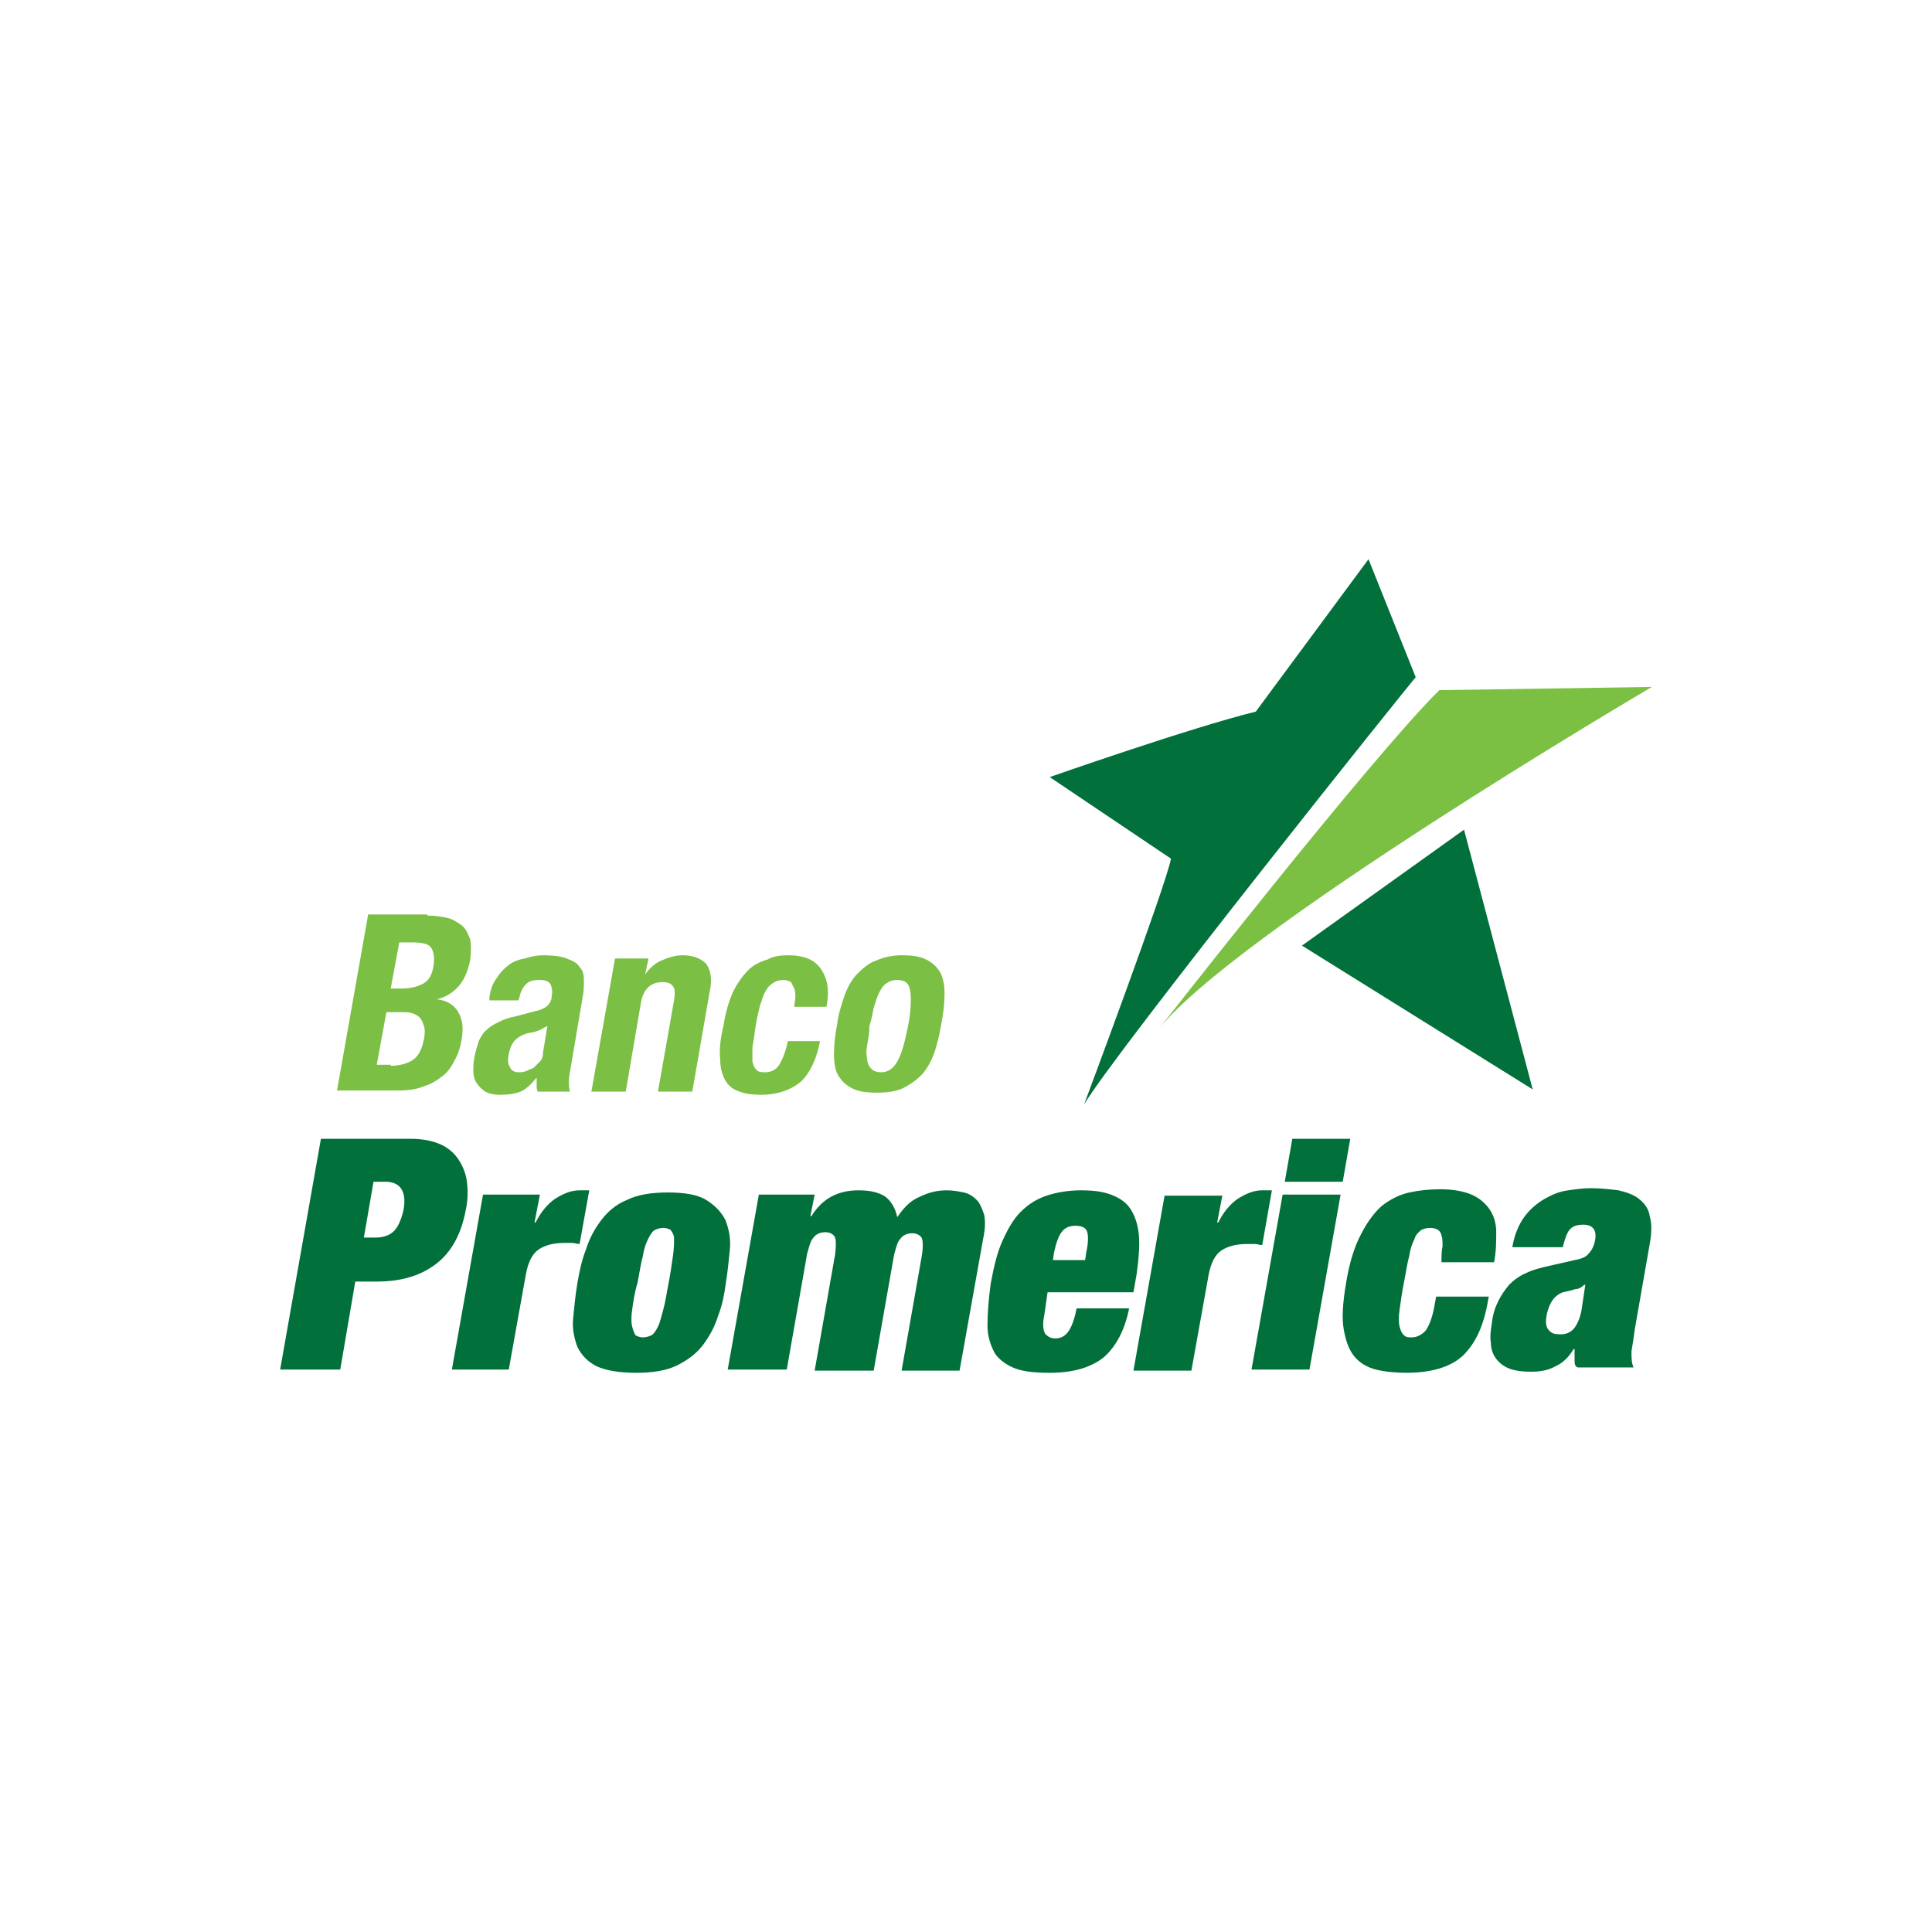
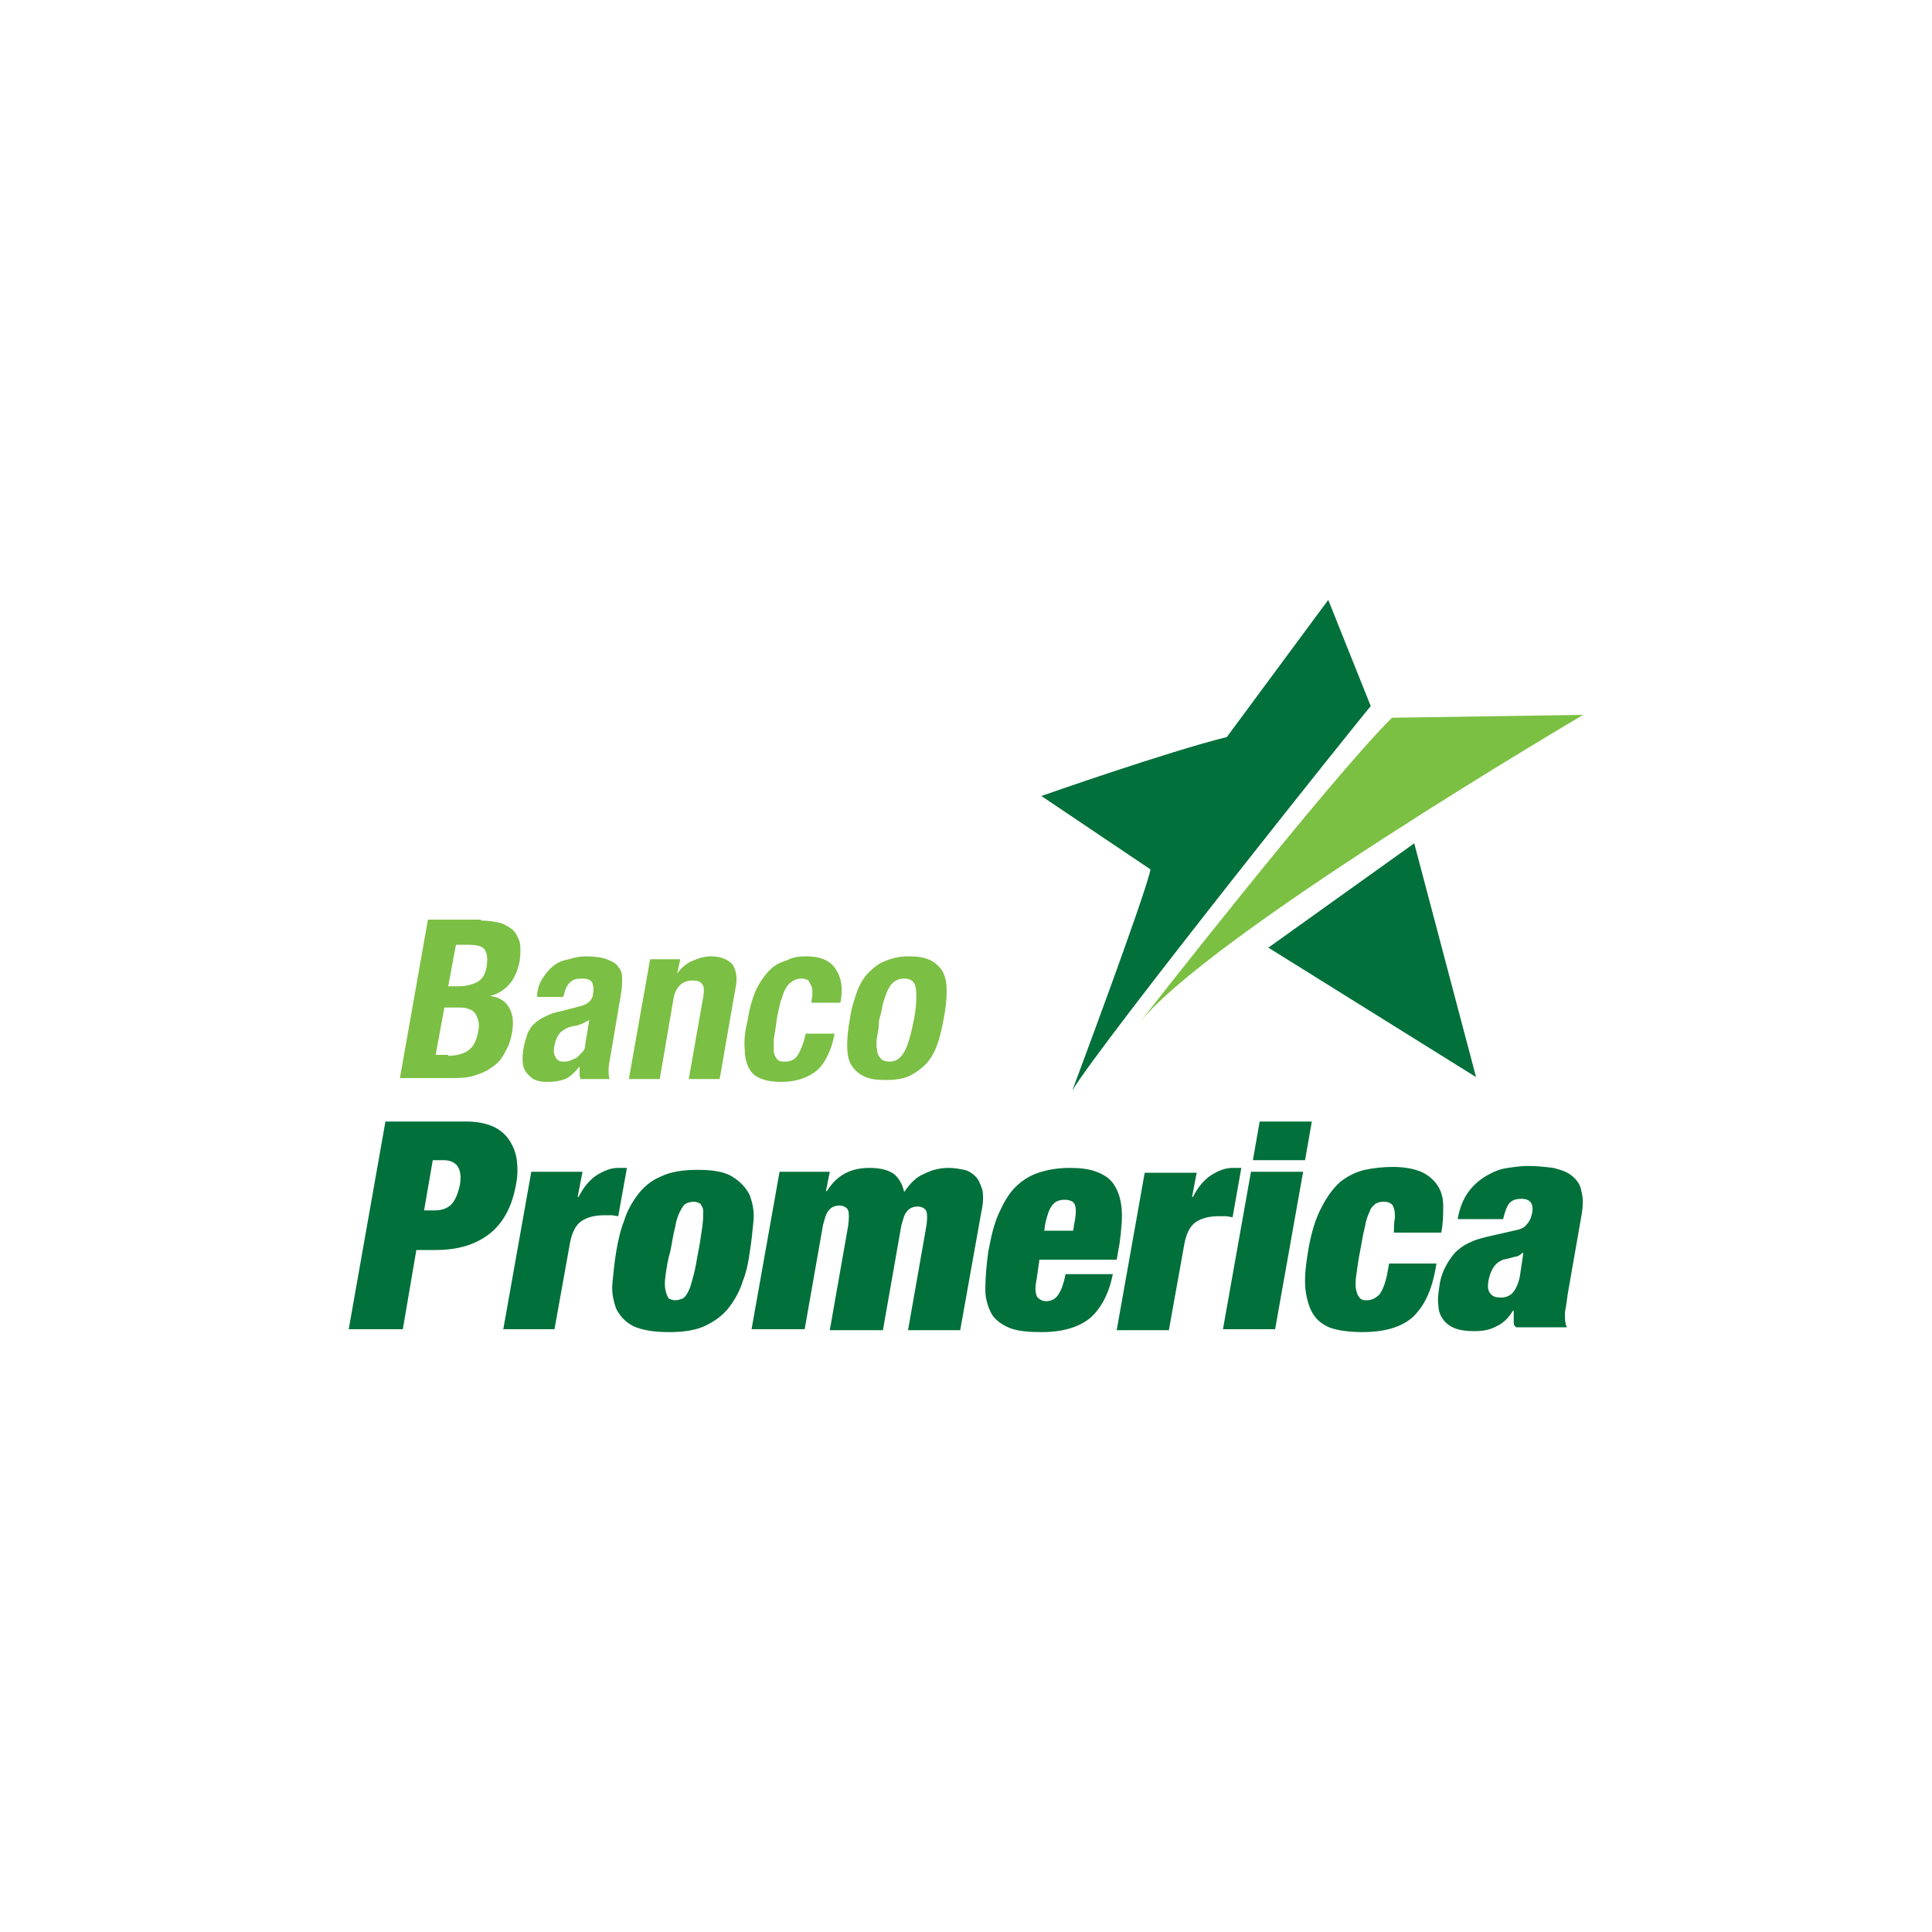
- <svg xmlns="http://www.w3.org/2000/svg" version="1.1" id="Layer_1" x="0px" y="0px" viewBox="1 1 18 18" style="enable-background:new 0 1 18 18;" xml:space="preserve">
+ <svg xmlns="http://www.w3.org/2000/svg" version="1.1" id="Layer_1" x="0px" y="0px" viewBox="0 0 20 20" style="enable-background:new 0 0 20 20;" xml:space="preserve">
  <style type="text/css">
	.st0{fill:#01703A;}
	.st1{fill:#7BBF44;}
	.st2{fill:#7BC043;}
</style>
  <g>
    <g>
      <path class="st0" d="M4.83,11.61c0.11,0,0.2,0.02,0.27,0.05c0.07,0.03,0.13,0.08,0.17,0.14c0.04,0.06,0.07,0.13,0.08,0.21    c0.01,0.08,0.01,0.17-0.01,0.26c-0.04,0.22-0.13,0.39-0.27,0.5c-0.14,0.11-0.32,0.17-0.56,0.17h-0.2l-0.14,0.82H3.61l0.38-2.15    H4.83z M4.5,12.53c0.07,0,0.13-0.02,0.17-0.06c0.04-0.04,0.07-0.11,0.09-0.2c0.03-0.17-0.03-0.26-0.17-0.26H4.48l-0.09,0.52H4.5z" />
      <path class="st0" d="M6.03,12.13l-0.05,0.26h0.01c0.05-0.1,0.11-0.17,0.18-0.22c0.08-0.05,0.15-0.08,0.23-0.08h0.09L6.4,12.59    c-0.02,0-0.05-0.01-0.07-0.01c-0.02,0-0.04,0-0.07,0c-0.1,0-0.18,0.02-0.24,0.06c-0.06,0.04-0.1,0.12-0.12,0.23l-0.16,0.89H5.21    l0.29-1.63H6.03z" />
      <path class="st0" d="M7.69,13.26c-0.03,0.1-0.08,0.19-0.14,0.27c-0.06,0.08-0.14,0.14-0.24,0.19c-0.1,0.05-0.23,0.07-0.38,0.07    c-0.16,0-0.28-0.02-0.37-0.06c-0.08-0.04-0.14-0.1-0.18-0.18c-0.03-0.08-0.05-0.17-0.04-0.27c0.01-0.1,0.02-0.21,0.04-0.33    c0.02-0.11,0.04-0.21,0.08-0.31c0.03-0.1,0.08-0.19,0.14-0.27c0.06-0.08,0.14-0.15,0.24-0.19c0.1-0.05,0.23-0.07,0.38-0.07    c0.16,0,0.28,0.02,0.36,0.07c0.08,0.05,0.14,0.11,0.18,0.19c0.03,0.08,0.05,0.17,0.04,0.27c-0.01,0.1-0.02,0.21-0.04,0.33    C7.75,13.05,7.73,13.16,7.69,13.26z M6.89,13.2c-0.01,0.07-0.01,0.12,0,0.16c0.01,0.04,0.02,0.06,0.03,0.08    c0.02,0.01,0.04,0.02,0.07,0.02c0.03,0,0.06-0.01,0.08-0.02c0.02-0.01,0.04-0.04,0.06-0.08c0.02-0.04,0.03-0.09,0.05-0.16    c0.02-0.07,0.03-0.15,0.05-0.25c0.02-0.1,0.03-0.19,0.04-0.25c0.01-0.07,0.01-0.12,0.01-0.16c0-0.04-0.02-0.06-0.03-0.08    c-0.02-0.01-0.04-0.02-0.07-0.02c-0.03,0-0.06,0.01-0.08,0.02c-0.02,0.01-0.04,0.04-0.06,0.08c-0.02,0.04-0.04,0.09-0.05,0.16    c-0.02,0.07-0.03,0.15-0.05,0.25C6.91,13.05,6.9,13.13,6.89,13.2z" />
      <path class="st0" d="M8.78,12.53c-0.01-0.03-0.05-0.05-0.09-0.05c-0.05,0-0.09,0.02-0.11,0.05c-0.03,0.03-0.04,0.08-0.06,0.15    l-0.19,1.08H7.78l0.29-1.63h0.52l-0.04,0.2h0.01c0.1-0.16,0.24-0.24,0.44-0.24c0.11,0,0.19,0.02,0.25,0.06    c0.05,0.04,0.09,0.1,0.11,0.19c0.06-0.09,0.13-0.16,0.21-0.19c0.08-0.04,0.16-0.06,0.25-0.06c0.06,0,0.11,0.01,0.16,0.02    c0.05,0.01,0.09,0.04,0.12,0.07c0.03,0.03,0.05,0.08,0.07,0.14c0.01,0.06,0.01,0.13-0.01,0.22l-0.22,1.23H9.4l0.19-1.08    c0.01-0.07,0.01-0.12,0-0.15c-0.01-0.03-0.05-0.05-0.09-0.05c-0.05,0-0.09,0.02-0.11,0.05c-0.03,0.03-0.04,0.08-0.06,0.15    l-0.19,1.08H8.59l0.19-1.08C8.79,12.61,8.79,12.56,8.78,12.53z" />
      <path class="st0" d="M10.73,13.25c-0.02,0.09-0.01,0.15,0.01,0.18c0.03,0.03,0.06,0.04,0.09,0.04c0.05,0,0.09-0.02,0.12-0.06    c0.03-0.04,0.06-0.11,0.08-0.22h0.49c-0.04,0.2-0.12,0.35-0.23,0.45c-0.12,0.1-0.29,0.15-0.51,0.15c-0.13,0-0.24-0.01-0.32-0.04    c-0.08-0.03-0.15-0.08-0.19-0.14c-0.04-0.07-0.07-0.16-0.07-0.26c0-0.11,0.01-0.24,0.03-0.39c0.03-0.16,0.06-0.29,0.11-0.4    c0.05-0.11,0.1-0.2,0.17-0.27c0.07-0.07,0.15-0.12,0.24-0.15c0.09-0.03,0.2-0.05,0.32-0.05c0.11,0,0.2,0.01,0.28,0.04    c0.08,0.03,0.14,0.07,0.18,0.13c0.04,0.06,0.07,0.14,0.08,0.24c0.01,0.1,0,0.22-0.02,0.37l-0.03,0.17h-0.8L10.73,13.25z     M11.13,12.48c-0.01-0.04-0.05-0.06-0.11-0.06c-0.06,0-0.1,0.02-0.13,0.06c-0.03,0.04-0.05,0.1-0.07,0.19l-0.01,0.07h0.3    l0.01-0.07C11.14,12.58,11.14,12.52,11.13,12.48z" />
      <path class="st0" d="M12.39,12.13l-0.05,0.26h0.01c0.05-0.1,0.11-0.17,0.18-0.22c0.08-0.05,0.15-0.08,0.23-0.08h0.09l-0.09,0.51    c-0.02,0-0.05-0.01-0.07-0.01c-0.02,0-0.04,0-0.07,0c-0.1,0-0.18,0.02-0.24,0.06c-0.06,0.04-0.1,0.12-0.12,0.23l-0.16,0.89h-0.54    l0.29-1.63H12.39z" />
      <path class="st0" d="M13.49,12.13l-0.29,1.63h-0.54l0.29-1.63H13.49z M13.58,11.61l-0.07,0.4h-0.54l0.07-0.4H13.58z" />
      <path class="st0" d="M14.44,12.61c0-0.04,0-0.07-0.01-0.1c-0.01-0.05-0.05-0.07-0.11-0.07c-0.03,0-0.06,0.01-0.08,0.02    c-0.02,0.02-0.05,0.04-0.06,0.08c-0.02,0.04-0.04,0.09-0.05,0.16c-0.02,0.07-0.03,0.15-0.05,0.25c-0.02,0.1-0.03,0.18-0.04,0.25    c-0.01,0.07-0.01,0.12,0,0.16c0.01,0.04,0.02,0.06,0.04,0.08c0.02,0.02,0.04,0.02,0.07,0.02c0.05,0,0.09-0.02,0.13-0.06    c0.03-0.04,0.06-0.11,0.08-0.21l0.02-0.11h0.49c-0.02,0.13-0.05,0.24-0.09,0.33c-0.04,0.09-0.09,0.16-0.15,0.22    c-0.12,0.11-0.3,0.16-0.53,0.16c-0.1,0-0.2-0.01-0.28-0.03c-0.08-0.02-0.15-0.06-0.2-0.12c-0.05-0.06-0.08-0.14-0.1-0.25    c-0.02-0.11-0.01-0.25,0.02-0.43c0.03-0.19,0.08-0.35,0.14-0.46c0.06-0.12,0.13-0.21,0.2-0.27c0.08-0.06,0.16-0.1,0.25-0.12    c0.09-0.02,0.19-0.03,0.29-0.03c0.12,0,0.22,0.02,0.29,0.05c0.07,0.03,0.13,0.08,0.17,0.14c0.04,0.06,0.06,0.13,0.06,0.21    c0,0.08,0,0.18-0.02,0.28h-0.49C14.43,12.7,14.43,12.65,14.44,12.61z" />
      <path class="st0" d="M15.67,13.67c0-0.03,0-0.06,0-0.1h-0.01c-0.04,0.07-0.1,0.13-0.17,0.16c-0.07,0.04-0.15,0.05-0.23,0.05    c-0.08,0-0.15-0.01-0.2-0.03c-0.05-0.02-0.09-0.05-0.12-0.09c-0.03-0.04-0.05-0.09-0.05-0.15c-0.01-0.06,0-0.12,0.01-0.19    c0.01-0.08,0.03-0.14,0.06-0.2c0.03-0.06,0.06-0.1,0.1-0.15c0.04-0.04,0.09-0.08,0.16-0.11c0.06-0.03,0.14-0.05,0.23-0.07    l0.22-0.05c0.06-0.01,0.11-0.03,0.13-0.06c0.03-0.03,0.05-0.07,0.06-0.12c0.02-0.1-0.02-0.15-0.11-0.15    c-0.05,0-0.09,0.01-0.12,0.04c-0.03,0.03-0.05,0.09-0.07,0.17h-0.47c0.02-0.12,0.06-0.21,0.11-0.28c0.05-0.07,0.12-0.13,0.19-0.17    c0.07-0.04,0.14-0.07,0.22-0.08c0.07-0.01,0.14-0.02,0.21-0.02c0.09,0,0.18,0.01,0.26,0.02c0.08,0.02,0.14,0.04,0.19,0.08    c0.05,0.04,0.09,0.09,0.1,0.16c0.02,0.07,0.02,0.15,0,0.26l-0.14,0.8c-0.01,0.08-0.02,0.14-0.03,0.2c0,0.06,0,0.11,0.02,0.15    h-0.52C15.67,13.73,15.67,13.7,15.67,13.67z M15.67,13.37c0.03-0.04,0.06-0.11,0.07-0.2l0.03-0.2h-0.01    c-0.02,0.02-0.05,0.04-0.08,0.04c-0.03,0.01-0.07,0.02-0.12,0.03c-0.05,0.02-0.08,0.05-0.1,0.08c-0.02,0.03-0.04,0.08-0.05,0.13    c-0.01,0.05-0.01,0.1,0.01,0.13c0.02,0.03,0.05,0.05,0.09,0.05C15.59,13.44,15.64,13.41,15.67,13.37z" />
    </g>
    <g>
      <path class="st1" d="M4.98,9.53c0.07,0,0.13,0.01,0.18,0.02c0.05,0.01,0.1,0.04,0.14,0.07C5.34,9.65,5.36,9.7,5.38,9.75    c0.01,0.05,0.01,0.12,0,0.2c-0.02,0.09-0.05,0.17-0.1,0.23c-0.05,0.06-0.12,0.11-0.21,0.13l0,0c0.09,0.01,0.16,0.05,0.2,0.12    c0.04,0.07,0.05,0.15,0.03,0.26c-0.01,0.06-0.03,0.13-0.06,0.18c-0.03,0.06-0.06,0.11-0.11,0.15c-0.05,0.04-0.11,0.08-0.18,0.1    c-0.07,0.03-0.15,0.04-0.25,0.04H4.14l0.29-1.64H4.98z M4.64,10.93c0.08,0,0.15-0.02,0.2-0.05c0.06-0.04,0.09-0.1,0.11-0.2    c0.01-0.05,0.01-0.09,0-0.12c-0.01-0.03-0.02-0.06-0.04-0.08c-0.02-0.02-0.04-0.03-0.07-0.04c-0.03-0.01-0.06-0.01-0.1-0.01H4.6    l-0.09,0.49H4.64z M4.74,10.21c0.09,0,0.16-0.02,0.21-0.05c0.05-0.03,0.08-0.09,0.09-0.17c0.01-0.08,0-0.13-0.03-0.17    C4.98,9.79,4.92,9.78,4.84,9.78H4.72l-0.08,0.43H4.74z" />
      <path class="st1" d="M5.56,10.29c0.01-0.07,0.03-0.13,0.07-0.18c0.03-0.05,0.07-0.09,0.11-0.12c0.04-0.03,0.09-0.05,0.15-0.06    C5.95,9.91,6.01,9.9,6.06,9.9c0.09,0,0.17,0.01,0.22,0.03c0.05,0.02,0.1,0.04,0.12,0.08c0.03,0.03,0.04,0.07,0.04,0.12    c0,0.05,0,0.1-0.01,0.15l-0.11,0.65c-0.01,0.06-0.02,0.1-0.02,0.14c0,0.03,0,0.07,0.01,0.1h-0.3c-0.01-0.02-0.01-0.04-0.01-0.06    c0-0.02,0-0.04,0-0.07h0c-0.05,0.06-0.1,0.11-0.15,0.13C5.8,11.19,5.74,11.2,5.66,11.2c-0.06,0-0.1-0.01-0.14-0.03    c-0.03-0.02-0.06-0.05-0.08-0.08c-0.02-0.03-0.03-0.07-0.03-0.11c0-0.04,0-0.08,0.01-0.13c0.01-0.06,0.03-0.11,0.04-0.15    c0.02-0.04,0.04-0.08,0.08-0.11c0.03-0.03,0.07-0.05,0.11-0.07c0.04-0.02,0.09-0.04,0.15-0.05l0.19-0.05    c0.05-0.01,0.09-0.03,0.11-0.05c0.02-0.02,0.04-0.05,0.04-0.09c0.01-0.05,0-0.08-0.01-0.11c-0.02-0.03-0.05-0.04-0.11-0.04    c-0.05,0-0.09,0.01-0.12,0.04c-0.03,0.03-0.05,0.07-0.06,0.12l-0.01,0.03H5.56L5.56,10.29z M6.02,10.6    c-0.03,0.01-0.05,0.02-0.07,0.02c-0.07,0.01-0.12,0.04-0.15,0.07c-0.03,0.03-0.05,0.08-0.06,0.13c-0.01,0.05-0.01,0.09,0.01,0.12    c0.01,0.03,0.04,0.05,0.08,0.05c0.02,0,0.04,0,0.07-0.01c0.02-0.01,0.05-0.02,0.07-0.03c0.02-0.02,0.04-0.04,0.06-0.06    c0.02-0.02,0.03-0.05,0.03-0.09l0.04-0.24C6.07,10.57,6.05,10.59,6.02,10.6z" />
      <path class="st1" d="M7.04,9.94l-0.03,0.14h0c0.04-0.06,0.1-0.11,0.15-0.13C7.23,9.92,7.29,9.9,7.36,9.9    c0.1,0,0.17,0.03,0.22,0.08c0.04,0.06,0.06,0.14,0.03,0.27l-0.16,0.92H7.13l0.15-0.85c0.01-0.06,0.01-0.11-0.01-0.13    c-0.02-0.03-0.05-0.04-0.1-0.04c-0.11,0-0.18,0.07-0.2,0.2l-0.14,0.82H6.51l0.22-1.24H7.04z" />
      <path class="st1" d="M8.41,10.29c0-0.03,0-0.06-0.01-0.08c-0.01-0.02-0.02-0.04-0.03-0.06c-0.02-0.01-0.04-0.02-0.07-0.02    c-0.04,0-0.07,0.01-0.1,0.03c-0.03,0.02-0.05,0.04-0.07,0.08c-0.02,0.03-0.03,0.08-0.05,0.13c-0.01,0.05-0.03,0.12-0.04,0.19    c-0.01,0.08-0.02,0.14-0.03,0.2c0,0.05,0,0.1,0,0.13c0.01,0.04,0.02,0.06,0.04,0.08c0.02,0.02,0.05,0.02,0.08,0.02    c0.05,0,0.1-0.02,0.13-0.07c0.03-0.05,0.06-0.12,0.08-0.22h0.3c-0.03,0.16-0.09,0.29-0.17,0.37c-0.09,0.08-0.22,0.13-0.38,0.13    c-0.08,0-0.15-0.01-0.2-0.03c-0.06-0.02-0.1-0.05-0.13-0.1c-0.03-0.05-0.05-0.12-0.05-0.2c-0.01-0.08,0-0.19,0.03-0.31    c0.02-0.13,0.05-0.23,0.09-0.32c0.04-0.08,0.09-0.15,0.14-0.2c0.05-0.05,0.11-0.08,0.18-0.1C8.2,9.91,8.27,9.9,8.34,9.9    c0.15,0,0.25,0.04,0.31,0.13c0.06,0.09,0.08,0.2,0.05,0.35H8.4C8.4,10.35,8.41,10.32,8.41,10.29z" />
      <path class="st1" d="M8.87,10.27c0.03-0.08,0.07-0.15,0.12-0.2c0.05-0.05,0.11-0.1,0.17-0.12C9.23,9.92,9.31,9.9,9.4,9.9    c0.1,0,0.17,0.01,0.23,0.04c0.06,0.03,0.1,0.07,0.13,0.12c0.03,0.06,0.04,0.12,0.04,0.2c0,0.08-0.01,0.18-0.03,0.28    c-0.02,0.11-0.04,0.2-0.07,0.28c-0.03,0.08-0.07,0.15-0.12,0.2c-0.05,0.05-0.11,0.09-0.17,0.12c-0.07,0.03-0.15,0.04-0.24,0.04    c-0.1,0-0.17-0.01-0.23-0.04c-0.06-0.03-0.1-0.07-0.13-0.12c-0.03-0.05-0.04-0.12-0.04-0.2c0-0.08,0.01-0.18,0.03-0.28    C8.81,10.45,8.84,10.36,8.87,10.27z M9.08,10.73c-0.01,0.05-0.01,0.1,0,0.14c0,0.04,0.02,0.07,0.04,0.09    c0.02,0.02,0.05,0.03,0.09,0.03c0.06,0,0.11-0.03,0.15-0.1c0.04-0.07,0.07-0.18,0.1-0.33c0.03-0.15,0.03-0.27,0.02-0.33    c-0.01-0.07-0.05-0.1-0.12-0.1c-0.04,0-0.07,0.01-0.1,0.03c-0.03,0.02-0.05,0.05-0.07,0.09c-0.02,0.04-0.03,0.08-0.05,0.14    c-0.01,0.05-0.02,0.11-0.04,0.17C9.1,10.62,9.09,10.68,9.08,10.73z" />
    </g>
    <g>
      <path class="st0" d="M11.1,11.29c0,0,0.76-2.03,0.81-2.29l-1.13-0.76c0,0,1.31-0.46,1.92-0.61l1.05-1.42l0.44,1.1    C14.18,7.31,11.39,10.8,11.1,11.29z" />
      <polygon class="st0" points="13.13,9.81 14.64,8.73 15.28,11.15   " />
      <path class="st2" d="M16.39,7.4c0,0-3.95,2.32-4.62,3.22c0,0,2-2.56,2.64-3.19L16.39,7.4z" />
    </g>
  </g>
</svg>
